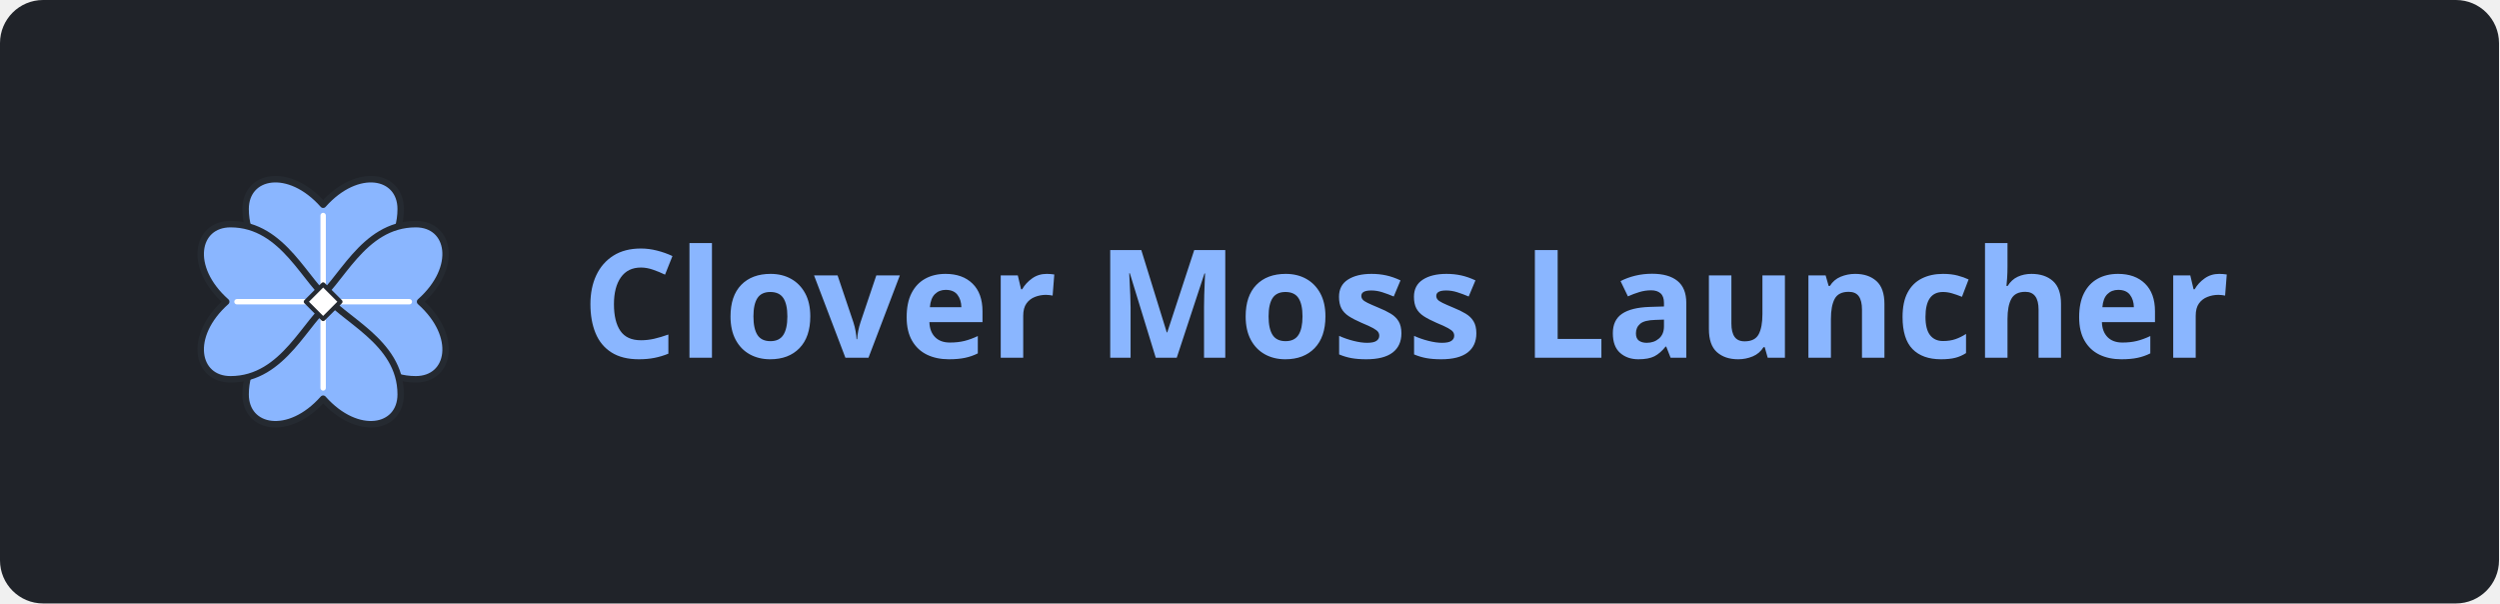
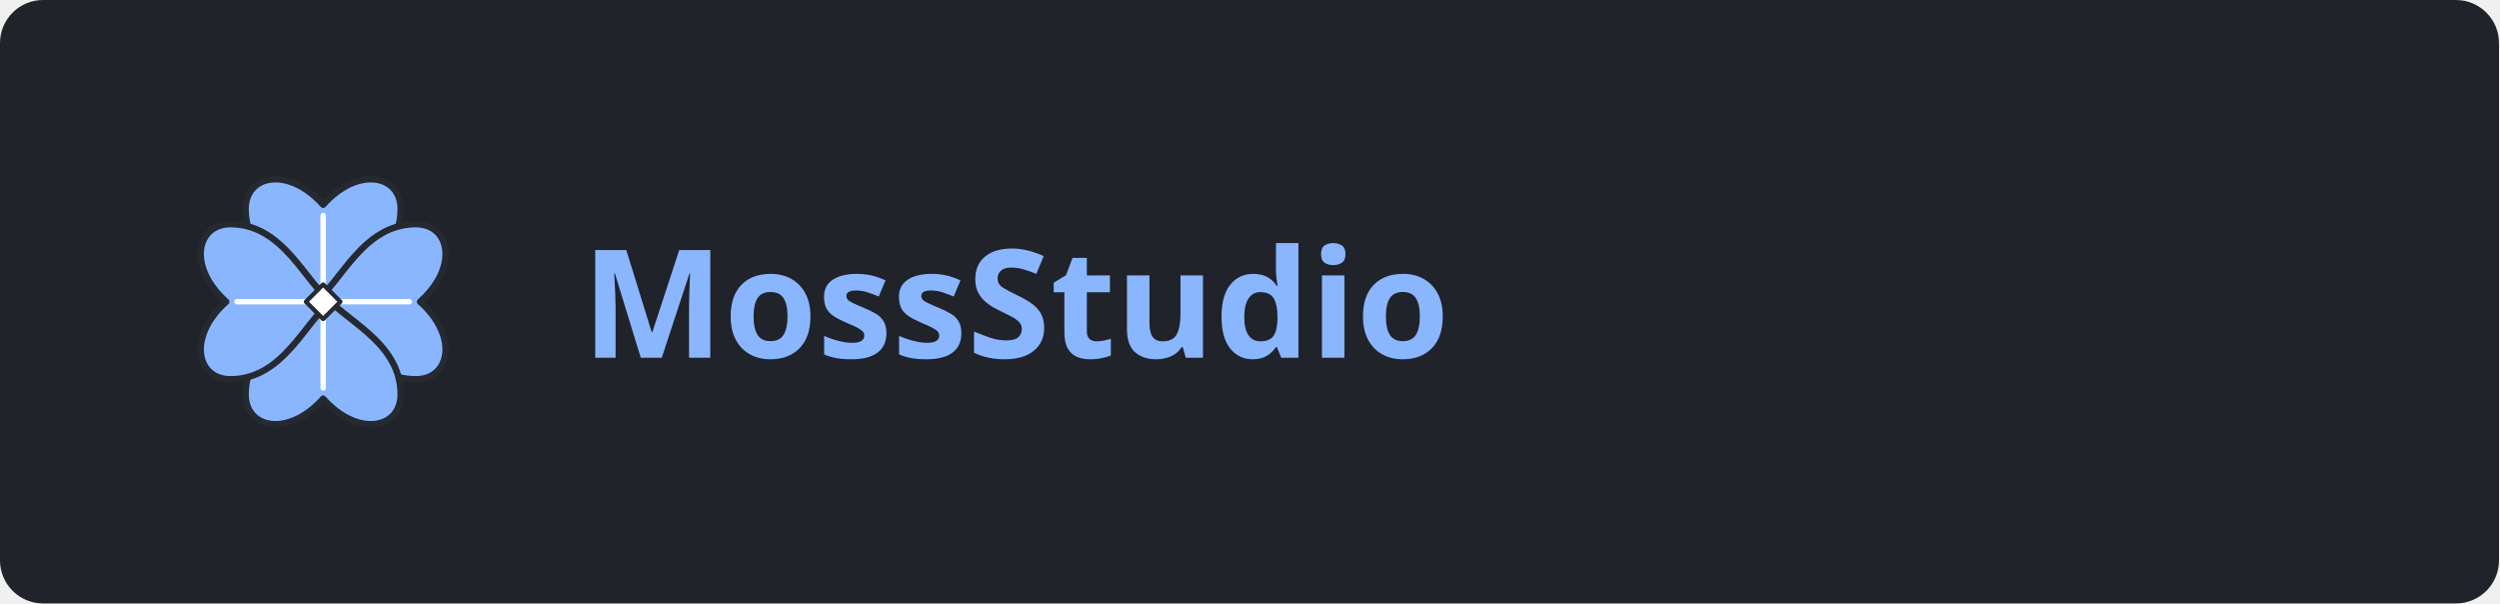
<svg xmlns="http://www.w3.org/2000/svg" viewBox="0 0 1160 280" fill="none">
  <rect width="1160" height="280" rx="20" fill="#202329" />
  <g transform="translate(150 140)" stroke-linejoin="round">
    <g fill="#8AB6FF" stroke="#252A31" stroke-width="3">
      <path d="M0 4C-8-8-36-18-36-43C-36-59-16-63 0-45C16-63 36-59 36-43C36-18 8-8 0 4Z" />
      <path d="M0 4C-8-8-36-18-36-43C-36-59-16-63 0-45C16-63 36-59 36-43C36-18 8-8 0 4Z" transform="rotate(90)" />
      <path d="M0 4C-8-8-36-18-36-43C-36-59-16-63 0-45C16-63 36-59 36-43C36-18 8-8 0 4Z" transform="rotate(180)" />
      <path d="M0 4C-8-8-36-18-36-43C-36-59-16-63 0-45C16-63 36-59 36-43C36-18 8-8 0 4Z" transform="rotate(270)" />
    </g>
    <g fill="none" stroke="#FFFFFF" stroke-linecap="round" stroke-width="2.5">
      <path d="M0-7C0-18 0-29 0-40" />
      <path d="M0-7C0-18 0-29 0-40" transform="rotate(90)" />
      <path d="M0-7C0-18 0-29 0-40" transform="rotate(180)" />
      <path d="M0-7C0-18 0-29 0-40" transform="rotate(270)" />
    </g>
    <path d="M0-8L8 0L0 8L-8 0Z" fill="#FFFFFF" stroke="#252A31" stroke-width="2" />
  </g>
  <g font-family="Avenir Next, Segoe UI, sans-serif" font-size="70" font-weight="650" fill="#8AB6FF">
-     <text x="270" y="166">Clover Moss Launcher</text>
+     <text x="270" y="166">MossStudio</text>
  </g>
</svg>
